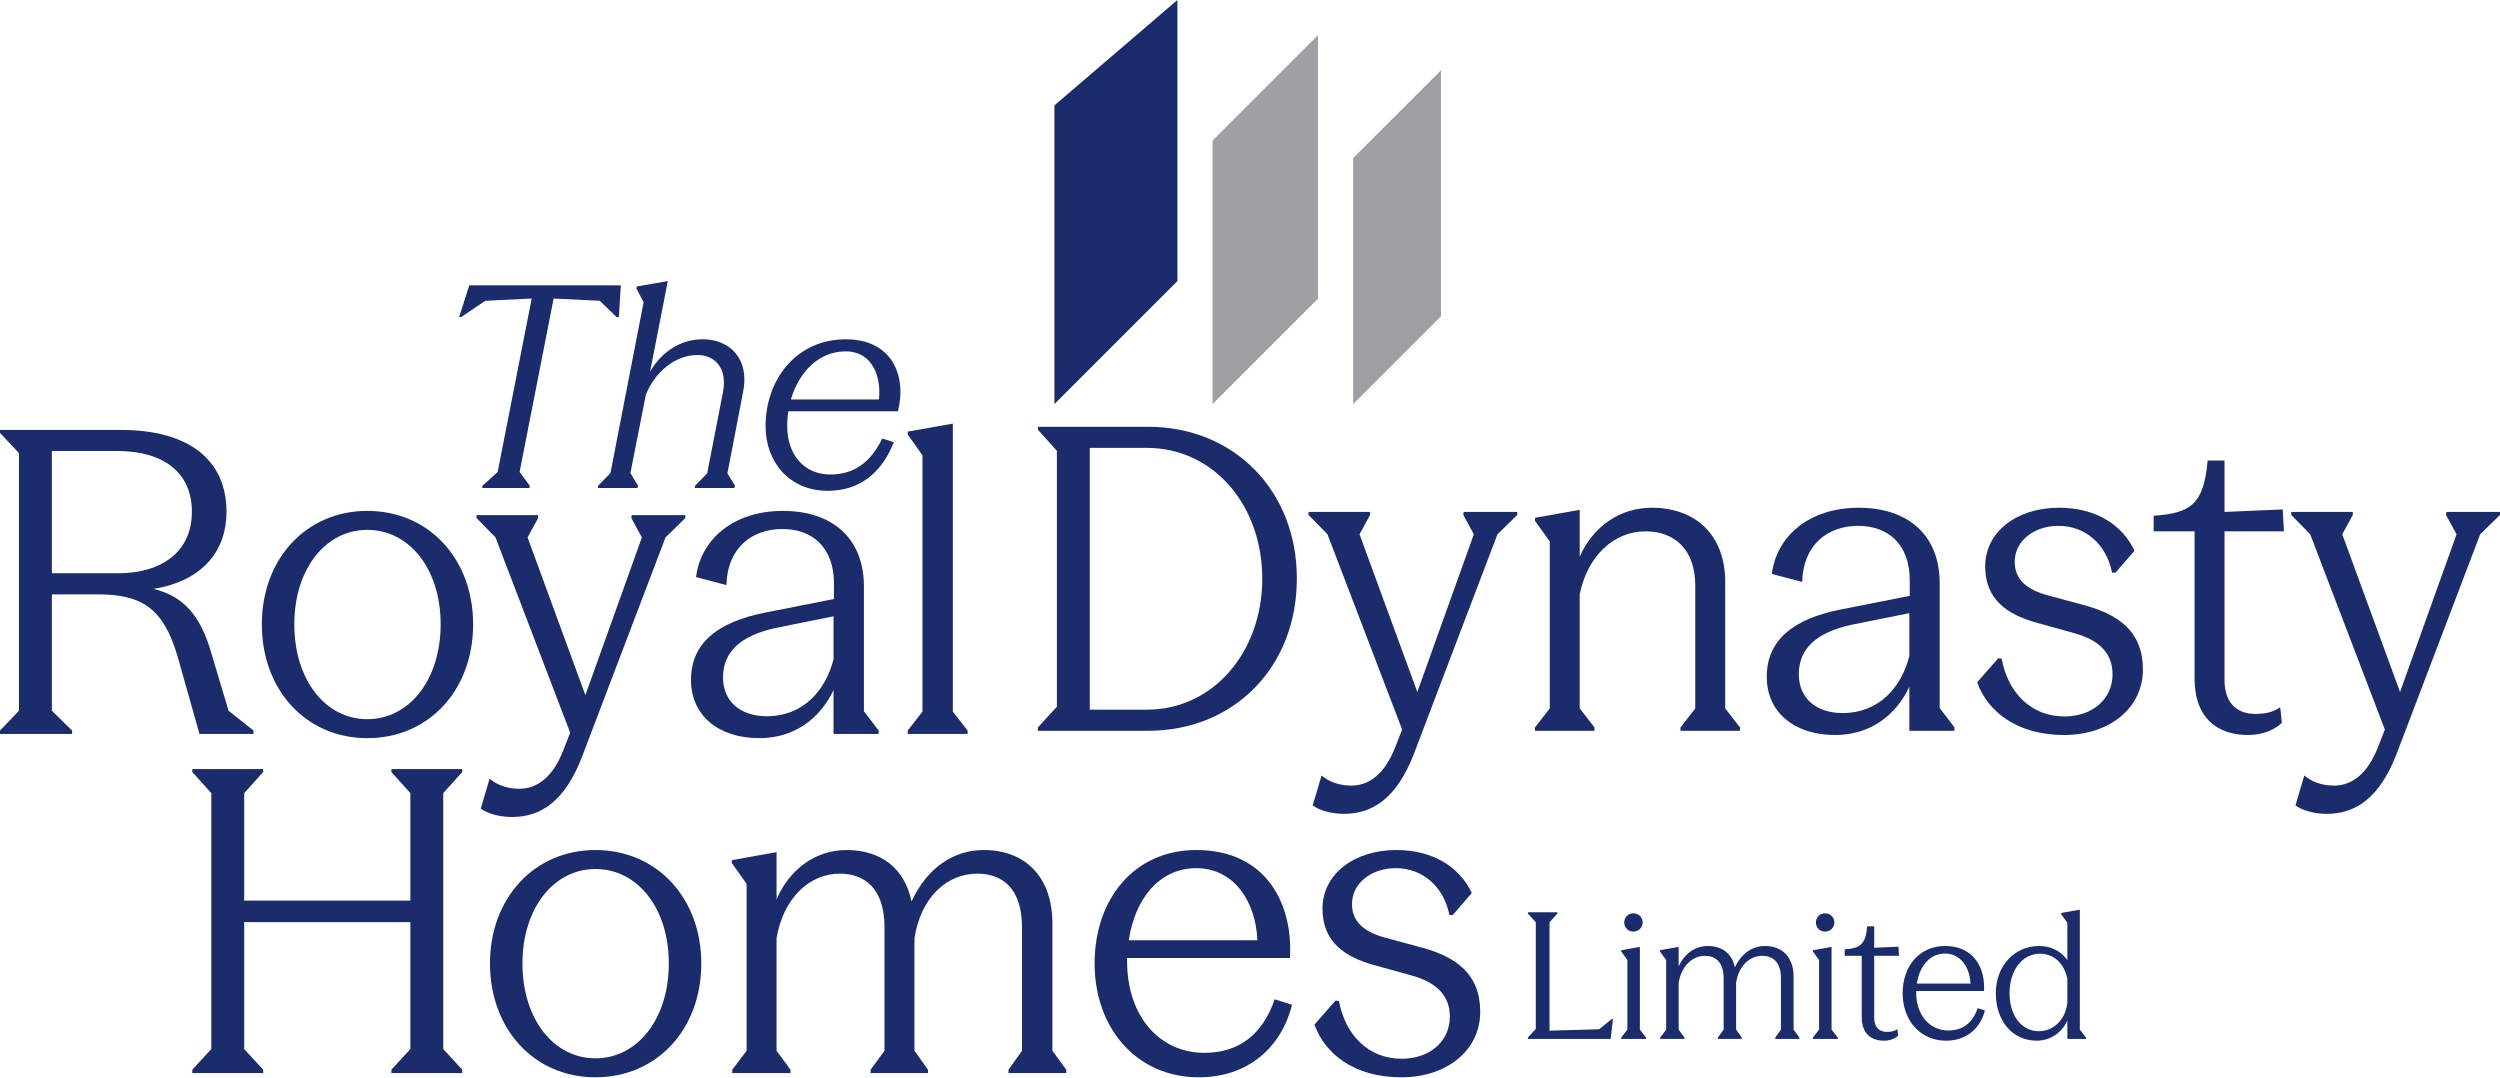
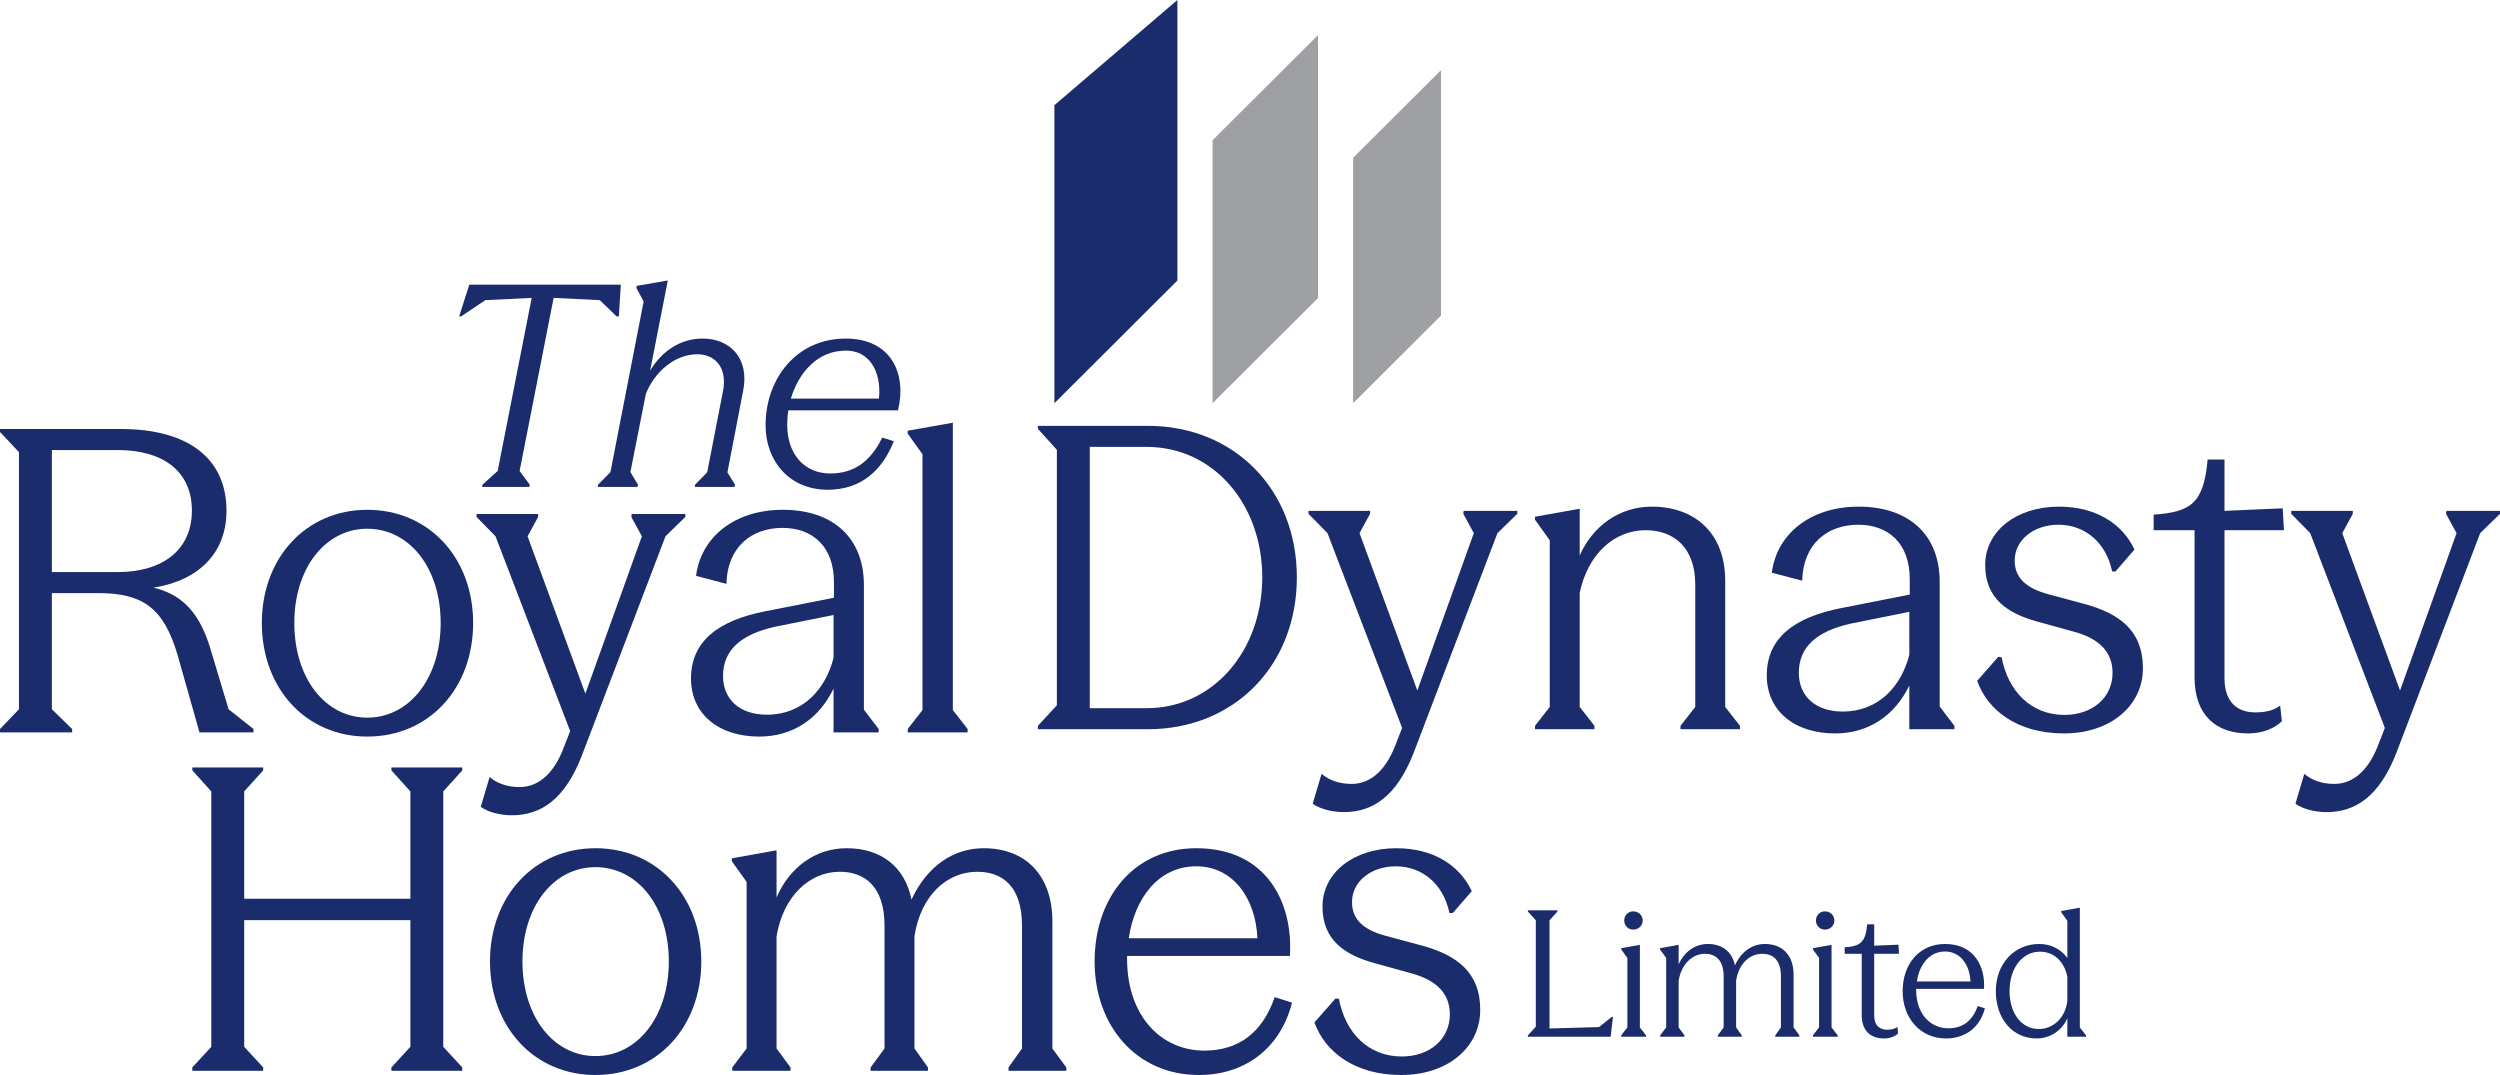
- <svg xmlns="http://www.w3.org/2000/svg" width="304" height="131" viewBox="0 0 304 131" fill="none">
-   <path d="M128.215 12.818L143.173 0V34.181L128.215 49.136V12.818Z" fill="#1A2C6B" />
-   <path d="M147.447 17.091L160.268 4.273V36.318L147.447 49.136V17.091Z" fill="#9FA0A3" />
-   <path d="M164.542 19.227L175.227 8.545V38.454L164.542 49.136V19.227Z" fill="#9FA0A3" />
-   <path d="M58.637 59.339L58.671 59.066L60.517 57.391L64.654 36.301L59.013 36.574L56.072 38.557H55.833L57.064 34.694H75.493L75.253 38.557H74.98L72.928 36.574L67.321 36.301L63.184 57.391L64.415 59.066L64.381 59.339H58.637Z" fill="#1A2C6B" />
-   <path d="M72.692 59.339L72.726 59.066L74.23 57.527L78.265 36.745L77.376 35.07L77.444 34.831L81.205 34.181L79.051 45.188C80.419 42.829 82.71 41.257 85.445 41.257C88.761 41.257 91.155 43.65 90.368 47.615L88.454 57.562L89.377 59.066L89.308 59.339H84.487L84.522 59.066L85.992 57.562L87.906 47.717C88.488 44.778 86.949 43.171 84.795 43.171C82.094 43.171 79.632 45.256 78.538 47.991L76.658 57.527L77.581 59.066L77.513 59.339H72.692Z" fill="#1A2C6B" />
-   <path d="M95.726 51.785C95.726 55.34 97.812 57.698 100.957 57.698C103.761 57.698 105.812 56.331 107.283 53.323L108.685 53.767C107.248 57.425 104.616 59.681 100.65 59.681C95.966 59.681 93.094 56.16 93.094 51.819C93.094 46.145 96.855 41.257 102.838 41.257C108.343 41.257 110.291 45.495 109.197 50.007H95.863C95.76 50.589 95.726 51.204 95.726 51.785ZM96.171 48.572H106.872C107.18 46.111 106.257 42.727 102.838 42.727C99.453 42.727 97.128 45.359 96.171 48.572Z" fill="#1A2C6B" />
-   <path d="M185.791 126.334V126.163L186.753 125.117V112.149L185.791 111.081V110.931H189.381V111.081L188.42 112.149V125.33L194.446 125.159L195.984 123.92H196.134L195.856 126.334H185.791Z" fill="#1A2C6B" />
-   <path d="M199.407 125.202L200.155 126.163V126.334H197.142V126.163L197.89 125.202V116.742L197.142 115.695V115.546L199.407 115.14V125.202ZM198.595 113.281C197.976 113.281 197.505 112.79 197.505 112.17C197.505 111.551 197.976 111.059 198.595 111.059C199.258 111.059 199.749 111.551 199.749 112.17C199.749 112.79 199.258 113.281 198.595 113.281Z" fill="#1A2C6B" />
-   <path d="M201.88 126.334V126.163L202.606 125.202V116.742L201.858 115.695V115.546L204.124 115.14V117.533C204.765 116.037 206.068 115.033 207.671 115.033C209.402 115.033 210.62 115.952 210.962 117.639C211.752 115.93 213.099 115.033 214.616 115.033C216.753 115.033 218.099 116.422 218.099 118.75V125.202L218.804 126.163V126.334H215.876V126.163L216.56 125.202V118.964C216.56 116.934 215.535 116.229 214.295 116.229C212.757 116.229 211.432 117.426 211.111 119.498V125.202L211.795 126.163V126.334H208.889V126.163L209.594 125.202V118.964C209.594 116.934 208.547 116.229 207.329 116.229C205.79 116.229 204.465 117.468 204.124 119.498V125.202L204.829 126.163V126.334H201.88Z" fill="#1A2C6B" />
-   <path d="M222.717 125.202L223.465 126.163V126.334H220.452V126.163L221.2 125.202V116.742L220.452 115.695V115.546L222.717 115.14V125.202ZM221.905 113.281C221.285 113.281 220.815 112.79 220.815 112.17C220.815 111.551 221.285 111.059 221.905 111.059C222.568 111.059 223.059 111.551 223.059 112.17C223.059 112.79 222.568 113.281 221.905 113.281Z" fill="#1A2C6B" />
-   <path d="M229.1 126.548C227.519 126.548 226.386 125.672 226.386 123.685V116.229H224.313V115.439C226.173 115.311 226.856 114.883 227.049 112.64H227.903V115.247L230.852 115.118L230.917 116.229H227.903V123.749C227.903 125.01 228.609 125.48 229.463 125.48C229.891 125.48 230.361 125.416 230.724 125.138L230.81 125.928C230.489 126.249 229.891 126.548 229.1 126.548Z" fill="#1A2C6B" />
-   <path d="M233.007 120.652C233.007 123.557 234.738 125.309 236.918 125.309C238.67 125.309 239.866 124.39 240.486 122.596L241.362 122.873C240.807 125.095 239.076 126.548 236.64 126.548C233.498 126.548 231.362 124.07 231.362 120.78C231.362 117.511 233.37 115.033 236.512 115.033C240.123 115.033 241.426 117.853 241.255 120.502H233.007V120.652ZM233.092 119.605H239.61C239.525 117.597 238.392 115.952 236.512 115.952C234.61 115.952 233.392 117.554 233.092 119.605Z" fill="#1A2C6B" />
-   <path d="M247.672 126.548C244.702 126.548 242.693 124.134 242.693 120.78C242.693 117.447 244.937 115.033 247.971 115.033C249.317 115.033 250.578 115.61 251.39 116.742V112.213L250.642 111.166V111.017L252.907 110.611V125.202L253.655 126.163V126.334H251.39V124.07C250.728 125.651 249.211 126.548 247.672 126.548ZM247.928 125.394C249.681 125.394 251.155 124.027 251.39 121.955V119.007C250.984 117.127 249.745 115.973 248.057 115.973C245.856 115.973 244.36 118.045 244.36 120.78C244.36 123.407 245.749 125.394 247.928 125.394Z" fill="#1A2C6B" />
-   <path d="M47.593 130.487V130.077L49.901 127.565V112.132H29.694V127.565L32.002 130.077V130.487H23.386V130.077L25.694 127.565V96.443L23.386 93.879V93.52H32.002V93.879L29.694 96.443V109.517H49.901V96.443L47.593 93.879V93.52H56.209V93.879L53.901 96.443V127.565L56.209 130.077V130.487H47.593Z" fill="#1A2C6B" />
-   <path d="M72.404 131C64.967 131 59.582 125.155 59.582 117.157C59.582 109.209 64.967 103.364 72.404 103.364C79.892 103.364 85.277 109.209 85.277 117.157C85.277 125.155 79.892 131 72.404 131ZM72.404 128.693C77.532 128.693 81.328 123.873 81.328 117.157C81.328 110.44 77.532 105.672 72.404 105.672C67.327 105.672 63.531 110.44 63.531 117.157C63.531 123.924 67.327 128.693 72.404 128.693Z" fill="#1A2C6B" />
-   <path d="M89.044 130.487V130.077L90.787 127.77V107.466L88.992 104.954V104.595L94.429 103.621V109.363C95.967 105.774 99.096 103.364 102.942 103.364C107.096 103.364 110.02 105.569 110.84 109.62C112.738 105.518 115.969 103.364 119.61 103.364C124.739 103.364 127.97 106.697 127.97 112.286V127.77L129.662 130.077V130.487H122.636V130.077L124.277 127.77V112.798C124.277 107.928 121.815 106.236 118.841 106.236C115.148 106.236 111.968 109.107 111.199 114.08V127.77L112.84 130.077V130.487H105.865V130.077L107.558 127.77V112.798C107.558 107.928 105.045 106.236 102.122 106.236C98.429 106.236 95.249 109.209 94.429 114.08V127.77L96.121 130.077V130.487H89.044Z" fill="#1A2C6B" />
-   <path d="M137.054 116.849C137.054 123.822 141.209 128.026 146.44 128.026C150.645 128.026 153.517 125.822 155.004 121.515L157.107 122.181C155.774 127.513 151.62 131 145.773 131C138.234 131 133.105 125.052 133.105 117.157C133.105 109.312 137.926 103.364 145.465 103.364C154.133 103.364 157.261 110.132 156.851 116.49H137.054V116.849ZM137.26 114.337H152.902C152.697 109.517 149.978 105.569 145.465 105.569C140.901 105.569 137.978 109.414 137.26 114.337Z" fill="#1A2C6B" />
-   <path d="M170.404 131C164.609 131 161.07 128.077 159.839 124.591L162.404 121.668L162.814 121.72C163.583 125.822 166.353 128.744 170.456 128.744C173.84 128.744 176.302 126.642 176.302 123.617C176.302 121.053 174.661 119.464 171.738 118.643L167.122 117.362C163.583 116.387 160.814 114.593 160.814 110.491C160.814 106.338 164.609 103.364 169.789 103.364C174.251 103.364 177.482 105.415 178.969 108.594L176.661 111.26H176.251C175.533 107.722 172.917 105.569 169.738 105.569C166.66 105.569 164.404 107.466 164.404 109.927C164.404 112.081 165.84 113.311 168.455 114.029L173.02 115.259C177.02 116.387 179.995 118.387 179.995 123.053C179.995 127.667 175.994 131 170.404 131Z" fill="#1A2C6B" />
-   <path d="M0 89.247V88.837L2.308 86.427V55.1L0 52.639V52.28H14.719C22.873 52.28 27.541 55.869 27.541 62.227C27.541 67.405 24.156 70.738 18.668 71.61C21.591 72.328 24.002 74.019 25.489 78.737L27.797 86.427L30.823 88.837V89.247H24.258L21.591 79.813C19.899 74.019 17.283 72.276 11.95 72.276H6.308V86.427L8.77 88.837V89.247H0ZM14.309 69.713C19.796 69.713 23.335 66.995 23.335 62.227C23.335 57.407 19.796 54.844 14.309 54.844H6.308V69.713H14.309Z" fill="#1A2C6B" />
-   <path d="M44.66 89.76C37.224 89.76 31.839 83.915 31.839 75.916C31.839 67.969 37.224 62.124 44.66 62.124C52.148 62.124 57.533 67.969 57.533 75.916C57.533 83.915 52.148 89.76 44.66 89.76ZM44.66 87.453C49.789 87.453 53.584 82.633 53.584 75.916C53.584 69.2 49.789 64.432 44.66 64.432C39.583 64.432 35.788 69.2 35.788 75.916C35.788 82.684 39.583 87.453 44.66 87.453Z" fill="#1A2C6B" />
-   <path d="M62.256 99.348C60.769 99.348 59.281 98.938 58.461 98.322L59.538 94.682C60.41 95.451 61.692 95.913 63.179 95.913C65.282 95.913 67.231 94.528 68.513 91.196L69.333 89.094L60.256 65.355L57.948 62.996V62.637H65.436V62.996L64.153 65.355L71.18 84.53L78.052 65.355L76.77 62.996L76.821 62.637H83.334V62.996L80.924 65.355L70.718 92.17C68.666 97.4 65.794 99.348 62.256 99.348Z" fill="#1A2C6B" />
-   <path d="M92.332 89.76C87.357 89.76 84.024 86.991 84.024 82.684C84.024 78.172 87.306 75.609 93.101 74.481L101.41 72.84V70.943C101.41 66.585 98.794 64.329 95.153 64.329C91.306 64.329 88.434 66.739 88.332 71.148L84.639 70.174C85.203 65.611 89.152 62.124 95.204 62.124C101.205 62.124 105.051 65.457 105.051 71.302V86.479L106.846 88.837V89.247H101.358V83.915C99.615 87.555 96.435 89.76 92.332 89.76ZM87.921 82.377C87.921 85.248 89.973 87.094 93.255 87.094C97.615 87.094 100.384 84.017 101.358 80.172V74.942L94.23 76.378C90.127 77.301 87.921 79.198 87.921 82.377Z" fill="#1A2C6B" />
-   <path d="M115.865 86.53L117.66 88.837V89.247H110.377V88.837L112.172 86.53V55.356L110.377 52.844V52.485L115.865 51.511V86.53Z" fill="#1A2C6B" />
-   <path d="M126.208 88.863V88.453L128.516 85.94V54.818L126.208 52.254V51.895H139.593C150.056 51.895 157.697 59.638 157.697 70.353C157.697 81.121 150.056 88.863 139.593 88.863H126.208ZM139.439 86.299C147.543 86.299 153.492 79.275 153.492 70.353C153.492 61.483 147.594 54.459 139.439 54.459H132.516V86.299H139.439Z" fill="#1A2C6B" />
-   <path d="M163.422 98.963C161.934 98.963 160.447 98.553 159.626 97.938L160.703 94.298C161.575 95.067 162.857 95.528 164.345 95.528C166.447 95.528 168.396 94.144 169.678 90.811L170.499 88.709L161.421 64.97L159.114 62.611V62.252H166.601V62.611L165.319 64.97L172.345 84.146L179.218 64.97L177.935 62.611L177.987 62.252H184.5V62.611L182.09 64.97L171.884 91.785C169.832 97.015 166.96 98.963 163.422 98.963Z" fill="#1A2C6B" />
-   <path d="M186.655 88.863V88.453L188.45 86.145V65.842L186.655 63.329V62.97L192.092 61.996V67.687C193.681 64.098 196.912 61.74 200.861 61.74C206.093 61.74 209.785 64.97 209.785 70.764V86.145L211.58 88.453V88.863H204.349V88.453L206.144 86.145V71.225C206.144 66.816 203.631 64.611 200.092 64.611C196.297 64.611 193.066 67.534 192.092 72.251V86.145L193.887 88.453V88.863H186.655Z" fill="#1A2C6B" />
-   <path d="M223.147 89.376C218.173 89.376 214.839 86.607 214.839 82.3C214.839 77.788 218.121 75.224 223.917 74.096L232.225 72.456V70.559C232.225 66.201 229.61 63.944 225.968 63.944C222.122 63.944 219.25 66.354 219.147 70.764L215.455 69.79C216.019 65.226 219.968 61.74 226.02 61.74C232.02 61.74 235.866 65.073 235.866 70.918V86.094L237.661 88.453V88.863H232.174V83.53C230.43 87.171 227.25 89.376 223.147 89.376ZM218.737 81.992C218.737 84.864 220.788 86.709 224.071 86.709C228.43 86.709 231.199 83.633 232.174 79.788V74.558L225.045 75.993C220.942 76.916 218.737 78.813 218.737 81.992Z" fill="#1A2C6B" />
-   <path d="M250.988 89.376C245.193 89.376 241.654 86.453 240.424 82.966L242.988 80.044L243.398 80.095C244.167 84.197 246.937 87.12 251.04 87.12C254.425 87.12 256.886 85.017 256.886 81.992C256.886 79.429 255.245 77.839 252.322 77.019L247.706 75.737C244.167 74.763 241.398 72.968 241.398 68.867C241.398 64.714 245.193 61.74 250.373 61.74C254.835 61.74 258.066 63.791 259.553 66.969L257.245 69.636H256.835C256.117 66.098 253.501 63.944 250.322 63.944C247.245 63.944 244.988 65.842 244.988 68.303C244.988 70.456 246.424 71.687 249.04 72.404L253.604 73.635C257.604 74.763 260.579 76.763 260.579 81.428C260.579 86.043 256.579 89.376 250.988 89.376Z" fill="#1A2C6B" />
-   <path d="M273.371 89.376C269.576 89.376 266.858 87.273 266.858 82.505V64.611H261.883V62.714C266.345 62.406 267.986 61.381 268.448 55.997H270.499V62.252L277.577 61.945L277.73 64.611H270.499V82.659C270.499 85.684 272.192 86.812 274.243 86.812C275.269 86.812 276.397 86.658 277.269 85.992L277.474 87.889C276.705 88.658 275.269 89.376 273.371 89.376Z" fill="#1A2C6B" />
-   <path d="M282.921 98.963C281.434 98.963 279.947 98.553 279.126 97.938L280.203 94.298C281.075 95.067 282.357 95.528 283.845 95.528C285.947 95.528 287.896 94.144 289.178 90.811L289.999 88.709L280.921 64.97L278.613 62.611V62.252H286.101V62.611L284.819 64.97L291.845 84.146L298.718 64.97L297.435 62.611L297.487 62.252H304V62.611L301.59 64.97L291.384 91.785C289.332 97.015 286.46 98.963 282.921 98.963Z" fill="#1A2C6B" />
+ <svg xmlns="http://www.w3.org/2000/svg" width="200" height="86" viewBox="0 0 200 86" fill="none">
+   <path d="M84.352 8.415L94.193 0V22.44L84.352 32.257V8.415Z" fill="#1A2C6B" />
+   <path d="M97.004 11.22L105.44 2.805V23.842L97.004 32.257V11.22Z" fill="#9FA0A3" />
+   <path d="M108.251 12.622L115.281 5.61V25.245L108.251 32.257V12.622Z" fill="#9FA0A3" />
+   <path d="M38.577 38.955L38.599 38.776L39.814 37.676L42.536 23.831L38.824 24.011L36.89 25.312H36.732L37.542 22.776H49.666L49.509 25.312H49.329L47.979 24.011L44.29 23.831L41.569 37.676L42.378 38.776L42.356 38.955H38.577Z" fill="#1A2C6B" />
+   <path d="M47.824 38.955L47.846 38.776L48.836 37.766L51.49 24.123L50.905 23.023L50.95 22.866L53.425 22.44L52.007 29.665C52.907 28.117 54.414 27.085 56.214 27.085C58.396 27.085 59.97 28.655 59.453 31.259L58.193 37.788L58.8 38.776L58.755 38.955H55.584L55.606 38.776L56.574 37.788L57.833 31.326C58.216 29.396 57.203 28.341 55.786 28.341C54.009 28.341 52.39 29.71 51.67 31.505L50.433 37.766L51.04 38.776L50.995 38.955H47.824Z" fill="#1A2C6B" />
+   <path d="M62.978 33.996C62.978 36.33 64.35 37.878 66.419 37.878C68.264 37.878 69.614 36.981 70.581 35.006L71.503 35.298C70.558 37.699 68.826 39.18 66.217 39.18C63.135 39.18 61.246 36.868 61.246 34.019C61.246 30.294 63.72 27.085 67.656 27.085C71.278 27.085 72.56 29.867 71.84 32.829H63.068C63 33.211 62.978 33.615 62.978 33.996ZM63.27 31.887H70.311C70.513 30.271 69.906 28.05 67.656 28.05C65.43 28.05 63.9 29.777 63.27 31.887Z" fill="#1A2C6B" />
+   <path d="M122.231 82.937V82.825L122.864 82.138V73.624L122.231 72.923V72.825H124.593V72.923L123.96 73.624V82.278L127.925 82.166L128.937 81.352H129.036L128.853 82.937H122.231Z" fill="#1A2C6B" />
+   <path d="M131.189 82.194L131.681 82.825V82.937H129.699V82.825L130.191 82.194V76.64L129.699 75.953V75.854L131.189 75.588V82.194ZM130.655 74.368C130.247 74.368 129.938 74.045 129.938 73.638C129.938 73.232 130.247 72.909 130.655 72.909C131.091 72.909 131.414 73.232 131.414 73.638C131.414 74.045 131.091 74.368 130.655 74.368Z" fill="#1A2C6B" />
+   <path d="M132.816 82.937V82.825L133.294 82.194V76.64L132.802 75.953V75.854L134.292 75.588V77.159C134.714 76.177 135.571 75.518 136.626 75.518C137.764 75.518 138.566 76.121 138.791 77.229C139.311 76.107 140.196 75.518 141.195 75.518C142.6 75.518 143.486 76.43 143.486 77.958V82.194L143.95 82.825V82.937H142.024V82.825L142.474 82.194V78.098C142.474 76.766 141.799 76.303 140.984 76.303C139.971 76.303 139.1 77.089 138.889 78.449V82.194L139.339 82.825V82.937H137.427V82.825L137.891 82.194V78.098C137.891 76.766 137.202 76.303 136.401 76.303C135.388 76.303 134.517 77.117 134.292 78.449V82.194L134.756 82.825V82.937H132.816Z" fill="#1A2C6B" />
+   <path d="M146.524 82.194L147.016 82.825V82.937H145.034V82.825L145.526 82.194V76.64L145.034 75.953V75.854L146.524 75.588V82.194ZM145.99 74.368C145.583 74.368 145.273 74.045 145.273 73.638C145.273 73.232 145.583 72.909 145.99 72.909C146.426 72.909 146.749 73.232 146.749 73.638C146.749 74.045 146.426 74.368 145.99 74.368Z" fill="#1A2C6B" />
+   <path d="M150.724 83.077C149.683 83.077 148.938 82.502 148.938 81.198V76.303H147.575V75.784C148.798 75.7 149.248 75.42 149.374 73.947H149.936V75.658L151.877 75.574L151.919 76.303H149.936V81.24C149.936 82.067 150.4 82.376 150.963 82.376C151.244 82.376 151.553 82.334 151.792 82.152L151.848 82.671C151.638 82.881 151.244 83.077 150.724 83.077Z" fill="#1A2C6B" />
+   <path d="M153.294 79.206C153.294 81.114 154.433 82.264 155.867 82.264C157.02 82.264 157.807 81.661 158.215 80.483L158.791 80.665C158.425 82.124 157.287 83.077 155.684 83.077C153.617 83.077 152.212 81.45 152.212 79.29C152.212 77.145 153.533 75.518 155.6 75.518C157.976 75.518 158.833 77.369 158.721 79.108H153.294V79.206ZM153.35 78.519H157.638C157.582 77.201 156.837 76.121 155.6 76.121C154.348 76.121 153.547 77.173 153.35 78.519Z" fill="#1A2C6B" />
+   <path d="M162.942 83.077C160.988 83.077 159.666 81.492 159.666 79.29C159.666 77.103 161.143 75.518 163.139 75.518C164.025 75.518 164.854 75.897 165.388 76.64V73.667L164.896 72.979V72.881L166.387 72.615V82.194L166.879 82.825V82.937H165.388V81.45C164.953 82.488 163.954 83.077 162.942 83.077ZM163.111 82.32C164.264 82.32 165.234 81.422 165.388 80.062V78.126C165.121 76.892 164.306 76.135 163.195 76.135C161.747 76.135 160.763 77.495 160.763 79.29C160.763 81.016 161.677 82.32 163.111 82.32Z" fill="#1A2C6B" />
+   <path d="M31.311 85.663V85.394L32.83 83.745V73.613H19.536V83.745L21.054 85.394V85.663H15.386V85.394L16.904 83.745V63.313L15.386 61.63V61.395H21.054V61.63L19.536 63.313V71.897H32.83V63.313L31.311 61.63V61.395H36.98V61.63L35.461 63.313V83.745L36.98 85.394V85.663H31.311Z" fill="#1A2C6B" />
+   <path d="M47.634 86C42.742 86 39.199 82.163 39.199 76.912C39.199 71.695 42.742 67.858 47.634 67.858C52.56 67.858 56.103 71.695 56.103 76.912C56.103 82.163 52.56 86 47.634 86ZM47.634 84.485C51.008 84.485 53.505 81.321 53.505 76.912C53.505 72.502 51.008 69.372 47.634 69.372C44.294 69.372 41.797 72.502 41.797 76.912C41.797 81.355 44.294 84.485 47.634 84.485Z" fill="#1A2C6B" />
+   <path d="M58.581 85.663V85.394L59.729 83.879V70.55L58.548 68.901V68.665L62.124 68.026V71.796C63.136 69.439 65.195 67.858 67.725 67.858C70.458 67.858 72.381 69.305 72.921 71.964C74.17 69.271 76.295 67.858 78.691 67.858C82.065 67.858 84.191 70.045 84.191 73.714V83.879L85.304 85.394V85.663H80.681V85.394L81.761 83.879V74.051C81.761 70.853 80.142 69.742 78.185 69.742C75.755 69.742 73.663 71.627 73.157 74.892V83.879L74.237 85.394V85.663H69.648V85.394L70.762 83.879V74.051C70.762 70.853 69.109 69.742 67.185 69.742C64.756 69.742 62.664 71.695 62.124 74.892V83.879L63.238 85.394V85.663H58.581Z" fill="#1A2C6B" />
+   <path d="M90.167 76.71C90.167 81.288 92.9 84.048 96.342 84.048C99.109 84.048 100.998 82.6 101.977 79.773L103.36 80.211C102.483 83.711 99.75 86 95.903 86C90.943 86 87.569 82.096 87.569 76.912C87.569 71.762 90.741 67.858 95.701 67.858C101.403 67.858 103.461 72.301 103.191 76.474H90.167V76.71ZM90.302 75.061H100.593C100.458 71.897 98.67 69.305 95.701 69.305C92.698 69.305 90.775 71.829 90.302 75.061Z" fill="#1A2C6B" />
+   <path d="M112.108 86C108.295 86 105.967 84.081 105.157 81.793L106.845 79.874L107.114 79.908C107.621 82.6 109.443 84.519 112.142 84.519C114.369 84.519 115.988 83.139 115.988 81.153C115.988 79.47 114.909 78.427 112.985 77.888L109.949 77.047C107.621 76.407 105.799 75.229 105.799 72.536C105.799 69.81 108.295 67.858 111.703 67.858C114.639 67.858 116.764 69.204 117.743 71.291L116.224 73.041H115.955C115.482 70.719 113.761 69.305 111.669 69.305C109.645 69.305 108.16 70.55 108.16 72.166C108.16 73.58 109.105 74.388 110.826 74.859L113.829 75.666C116.461 76.407 118.418 77.72 118.418 80.783C118.418 83.812 115.786 86 112.108 86Z" fill="#1A2C6B" />
+   <path d="M0 58.59V58.321L1.518 56.739V36.172L0 34.557V34.321H9.684C15.048 34.321 18.119 36.677 18.119 40.851C18.119 44.251 15.892 46.439 12.282 47.011C14.205 47.482 15.791 48.593 16.769 51.69L18.287 56.739L20.278 58.321V58.59H15.959L14.205 52.397C13.091 48.593 11.371 47.449 7.862 47.449H4.15V56.739L5.77 58.321V58.59H0ZM9.414 45.766C13.024 45.766 15.352 43.982 15.352 40.851C15.352 37.687 13.024 36.004 9.414 36.004H4.15V45.766H9.414Z" fill="#1A2C6B" />
+   <path d="M29.382 58.926C24.489 58.926 20.947 55.089 20.947 49.838C20.947 44.621 24.489 40.784 29.382 40.784C34.308 40.784 37.851 44.621 37.851 49.838C37.851 55.089 34.308 58.926 29.382 58.926ZM29.382 57.412C32.756 57.412 35.253 54.248 35.253 49.838C35.253 45.429 32.756 42.299 29.382 42.299C26.041 42.299 23.545 45.429 23.545 49.838C23.545 54.281 26.041 57.412 29.382 57.412Z" fill="#1A2C6B" />
+   <path d="M40.958 65.221C39.979 65.221 39.001 64.951 38.461 64.548L39.169 62.158C39.743 62.663 40.587 62.966 41.565 62.966C42.948 62.966 44.231 62.057 45.074 59.869L45.614 58.489L39.642 42.904L38.123 41.356V41.12H43.05V41.356L42.206 42.904L46.829 55.493L51.35 42.904L50.506 41.356L50.54 41.12H54.825V41.356L53.239 42.904L46.525 60.508C45.175 63.942 43.286 65.221 40.958 65.221Z" fill="#1A2C6B" />
+   <path d="M60.745 58.926C57.472 58.926 55.279 57.109 55.279 54.281C55.279 51.319 57.438 49.636 61.251 48.896L66.717 47.819V46.573C66.717 43.712 64.996 42.231 62.6 42.231C60.07 42.231 58.181 43.813 58.113 46.708L55.684 46.069C56.055 43.073 58.653 40.784 62.634 40.784C66.582 40.784 69.112 42.972 69.112 46.809V56.772L70.293 58.321V58.59H66.683V55.089C65.536 57.479 63.444 58.926 60.745 58.926ZM57.843 54.079C57.843 55.964 59.193 57.176 61.352 57.176C64.22 57.176 66.042 55.157 66.683 52.632V49.199L61.993 50.141C59.294 50.747 57.843 51.992 57.843 54.079Z" fill="#1A2C6B" />
+   <path d="M76.227 56.806L77.408 58.321V58.59H72.617V58.321L73.798 56.806V36.341L72.617 34.691V34.456L76.227 33.816V56.806Z" fill="#1A2C6B" />
+   <path d="M83.031 58.337V58.068L84.55 56.419V35.987L83.031 34.304V34.069H91.838C98.721 34.069 103.748 39.151 103.748 46.186C103.748 53.255 98.721 58.337 91.838 58.337H83.031ZM91.737 56.654C97.067 56.654 100.981 52.043 100.981 46.186C100.981 40.363 97.101 35.752 91.737 35.752H87.181V56.654H91.737Z" fill="#1A2C6B" />
+   <path d="M107.514 64.968C106.536 64.968 105.557 64.699 105.017 64.295L105.726 61.905C106.3 62.41 107.143 62.713 108.122 62.713C109.505 62.713 110.787 61.804 111.631 59.616L112.17 58.236L106.198 42.652L104.68 41.104V40.868H109.606V41.104L108.763 42.652L113.385 55.241L117.906 42.652L117.063 41.104L117.097 40.868H121.382V41.104L119.796 42.652L113.081 60.256C111.732 63.689 109.842 64.968 107.514 64.968Z" fill="#1A2C6B" />
+   <path d="M122.8 58.337V58.068L123.98 56.553V43.224L122.8 41.575V41.339L126.376 40.7V44.436C127.422 42.08 129.548 40.532 132.146 40.532C135.587 40.532 138.017 42.652 138.017 46.456V56.553L139.197 58.068V58.337H134.44V58.068L135.621 56.553V46.758C135.621 43.864 133.968 42.416 131.64 42.416C129.143 42.416 127.017 44.335 126.376 47.432V56.553L127.557 58.068V58.337H122.8Z" fill="#1A2C6B" />
+   <path d="M146.808 58.674C143.535 58.674 141.342 56.856 141.342 54.029C141.342 51.067 143.501 49.384 147.314 48.643L152.78 47.566V46.321C152.78 43.46 151.059 41.979 148.663 41.979C146.133 41.979 144.243 43.561 144.176 46.456L141.746 45.816C142.118 42.82 144.716 40.532 148.697 40.532C152.645 40.532 155.175 42.719 155.175 46.556V56.52L156.356 58.068V58.337H152.746V54.837C151.599 57.227 149.507 58.674 146.808 58.674ZM143.906 53.827C143.906 55.712 145.256 56.924 147.415 56.924C150.283 56.924 152.105 54.904 152.746 52.38V48.946L148.056 49.889C145.357 50.495 143.906 51.74 143.906 53.827Z" fill="#1A2C6B" />
+   <path d="M165.124 58.674C161.311 58.674 158.983 56.755 158.173 54.467L159.86 52.548L160.13 52.582C160.637 55.274 162.458 57.193 165.158 57.193C167.385 57.193 169.004 55.813 169.004 53.827C169.004 52.144 167.924 51.101 166.001 50.562L162.965 49.721C160.637 49.081 158.815 47.903 158.815 45.21C158.815 42.484 161.311 40.532 164.719 40.532C167.655 40.532 169.78 41.878 170.759 43.965L169.24 45.715H168.97C168.498 43.392 166.777 41.979 164.685 41.979C162.661 41.979 161.176 43.224 161.176 44.84C161.176 46.254 162.121 47.061 163.842 47.533L166.845 48.34C169.477 49.081 171.434 50.394 171.434 53.457C171.434 56.486 168.802 58.674 165.124 58.674Z" fill="#1A2C6B" />
+   <path d="M179.849 58.674C177.353 58.674 175.564 57.294 175.564 54.164V42.416H172.292V41.171C175.227 40.969 176.307 40.296 176.61 36.762H177.96V40.868L182.616 40.666L182.717 42.416H177.96V54.265C177.96 56.251 179.073 56.991 180.423 56.991C181.098 56.991 181.84 56.89 182.414 56.452L182.549 57.698C182.043 58.203 181.098 58.674 179.849 58.674Z" fill="#1A2C6B" />
+   <path d="M186.133 64.968C185.154 64.968 184.176 64.699 183.636 64.295L184.344 61.905C184.918 62.41 185.761 62.713 186.74 62.713C188.123 62.713 189.405 61.804 190.249 59.616L190.789 58.236L184.817 42.652L183.298 41.104V40.868H188.225V41.104L187.381 42.652L192.003 55.241L196.525 42.652L195.681 41.104L195.715 40.868H200V41.104L198.414 42.652L191.7 60.256C190.35 63.689 188.461 64.968 186.133 64.968Z" fill="#1A2C6B" />
</svg>
